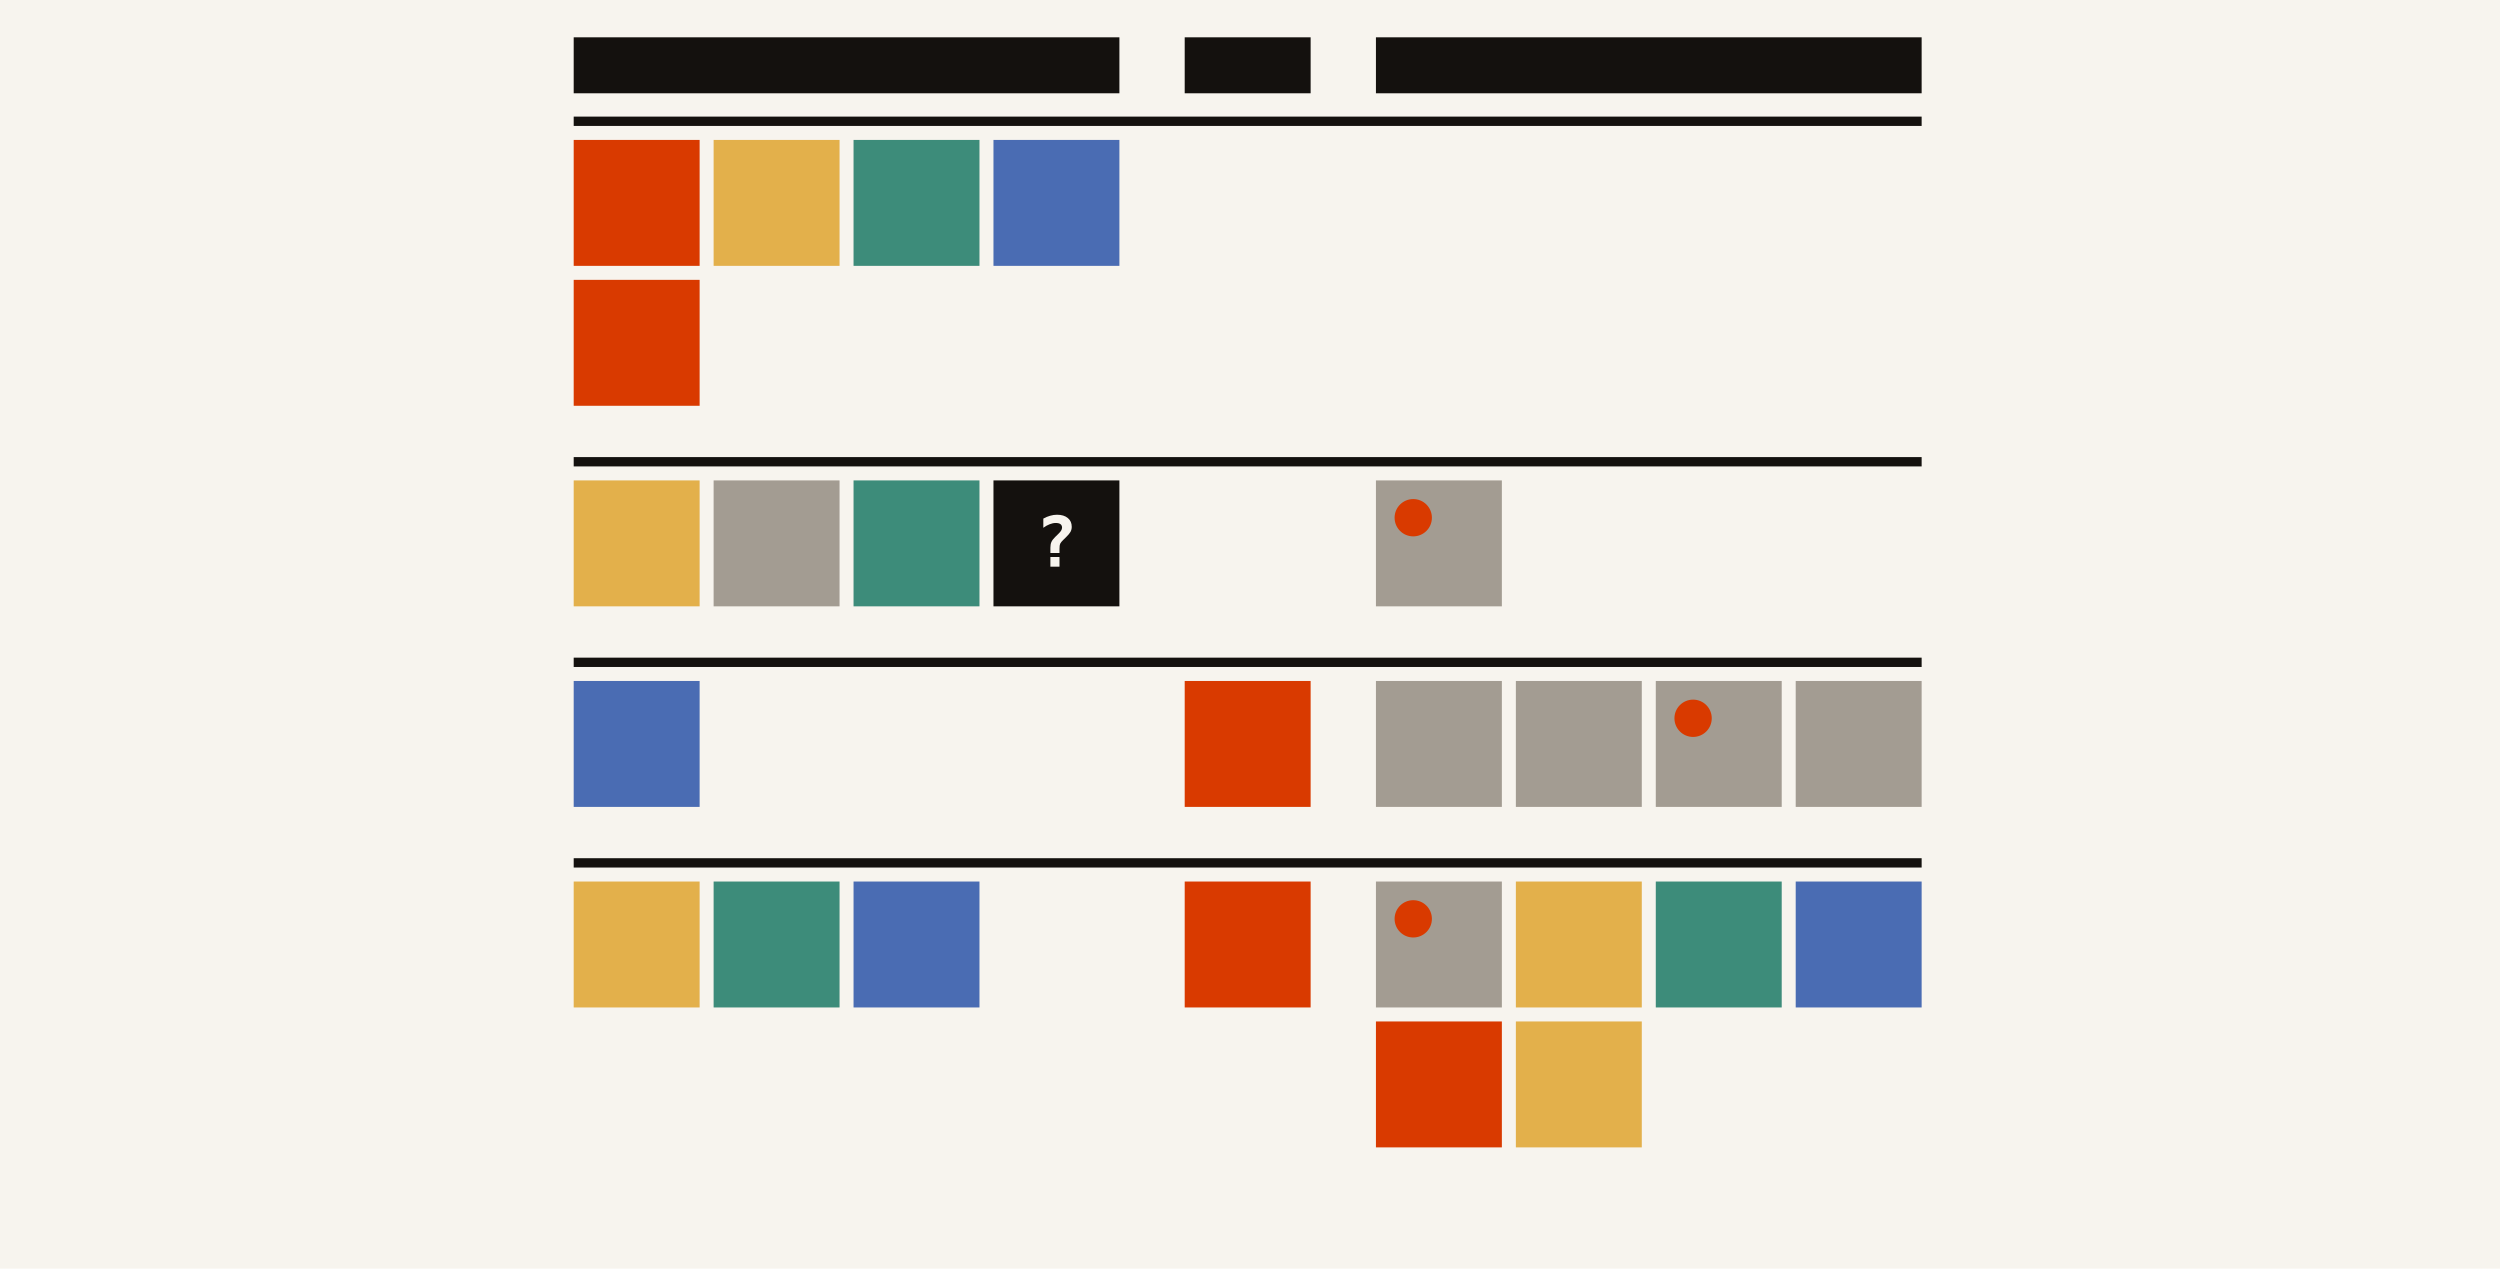
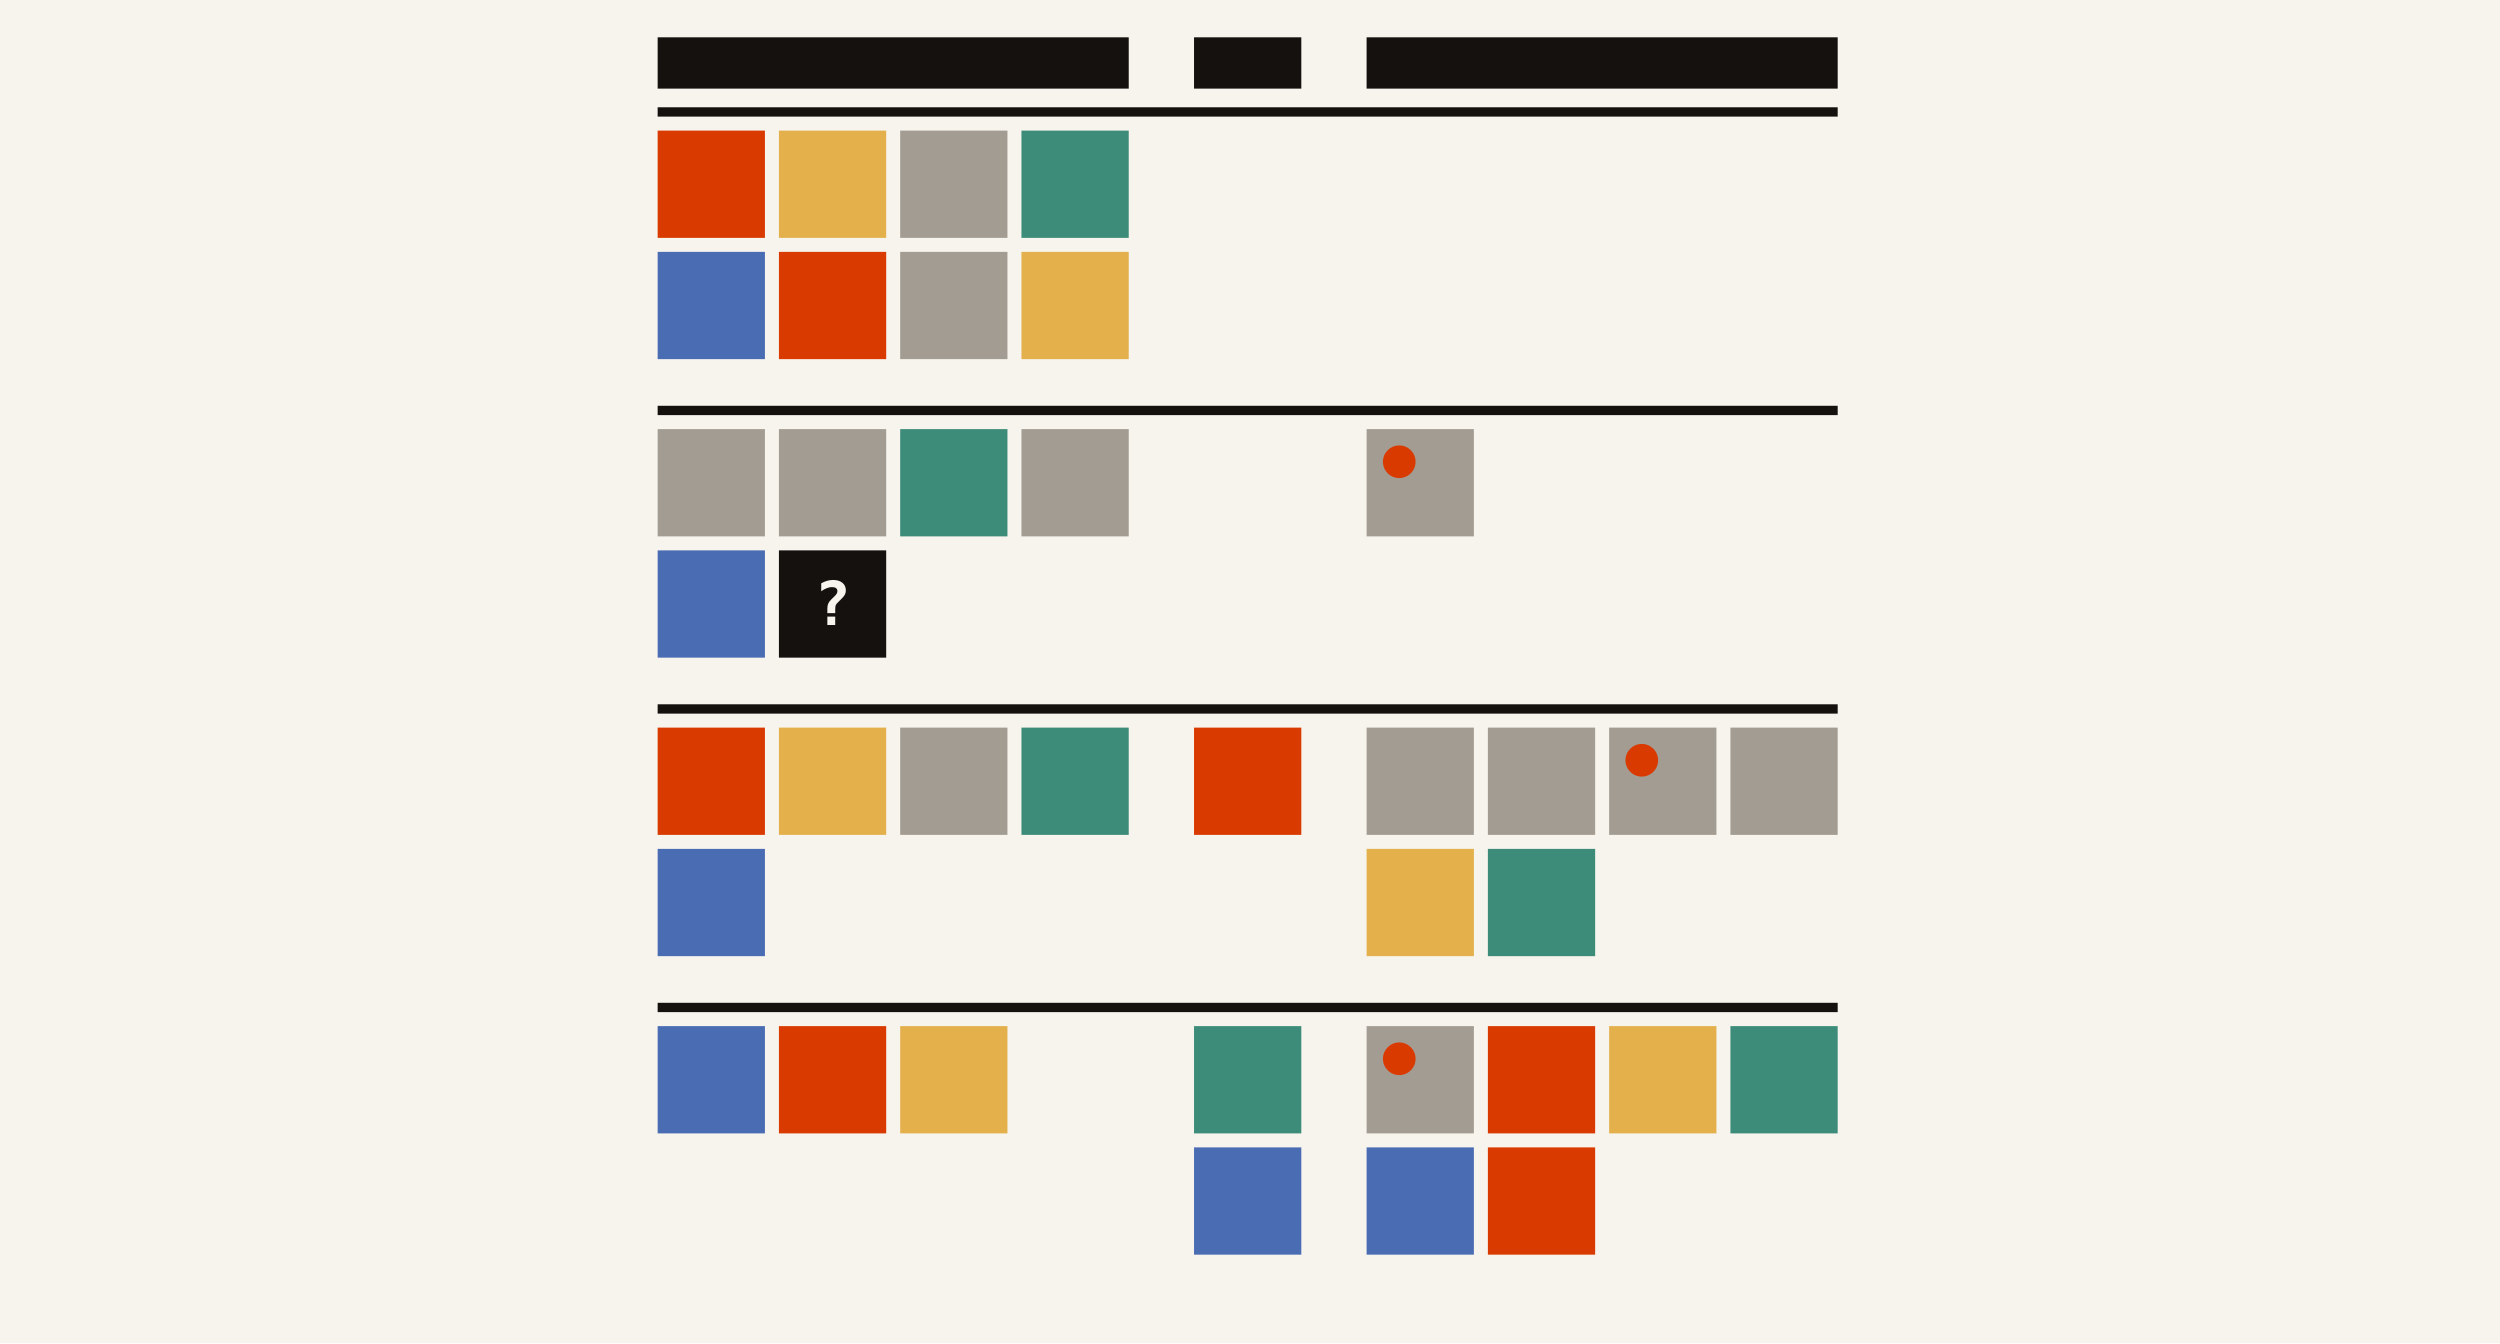
- <svg xmlns="http://www.w3.org/2000/svg" viewBox="0 0 536 272" width="536" height="272" role="img" aria-label="A map of 26 squares in three columns and four rows: coloured squares for toys still alive, grey for silent ones, one with an ember dot, one with a question mark">
-   <rect width="536" height="272" fill="#F7F4EE" />
-   <rect x="123" y="8" width="117" height="12" fill="#14110E" />
-   <rect x="254" y="8" width="27" height="12" fill="#14110E" />
-   <rect x="295" y="8" width="117" height="12" fill="#14110E" />
-   <rect x="123" y="25" width="289" height="2" fill="#14110E" />
-   <rect x="123" y="30" width="27" height="27" fill="#D93A00" />
-   <rect x="153" y="30" width="27" height="27" fill="#E3B04B" />
-   <rect x="183" y="30" width="27" height="27" fill="#3D8C7A" />
-   <rect x="213" y="30" width="27" height="27" fill="#4A6CB3" />
-   <rect x="123" y="60" width="27" height="27" fill="#D93A00" />
-   <rect x="123" y="98" width="289" height="2" fill="#14110E" />
-   <rect x="123" y="103" width="27" height="27" fill="#E3B04B" />
-   <rect x="153" y="103" width="27" height="27" fill="#A39C92" />
-   <rect x="183" y="103" width="27" height="27" fill="#3D8C7A" />
-   <rect x="213" y="103" width="27" height="27" fill="#14110E" />
-   <text x="226.5" y="121.5" text-anchor="middle" font-family="Menlo,monospace" font-weight="700" font-size="15" fill="#F7F4EE">?</text>
-   <rect x="295" y="103" width="27" height="27" fill="#A39C92" />
-   <circle cx="303" cy="111" r="4" fill="#D93A00" />
-   <rect x="123" y="141" width="289" height="2" fill="#14110E" />
-   <rect x="123" y="146" width="27" height="27" fill="#4A6CB3" />
-   <rect x="254" y="146" width="27" height="27" fill="#D93A00" />
-   <rect x="295" y="146" width="27" height="27" fill="#A39C92" />
-   <rect x="325" y="146" width="27" height="27" fill="#A39C92" />
-   <rect x="355" y="146" width="27" height="27" fill="#A39C92" />
-   <circle cx="363" cy="154" r="4" fill="#D93A00" />
-   <rect x="385" y="146" width="27" height="27" fill="#A39C92" />
-   <rect x="123" y="184" width="289" height="2" fill="#14110E" />
-   <rect x="123" y="189" width="27" height="27" fill="#E3B04B" />
-   <rect x="153" y="189" width="27" height="27" fill="#3D8C7A" />
-   <rect x="183" y="189" width="27" height="27" fill="#4A6CB3" />
-   <rect x="254" y="189" width="27" height="27" fill="#D93A00" />
-   <rect x="295" y="189" width="27" height="27" fill="#A39C92" />
-   <circle cx="303" cy="197" r="4" fill="#D93A00" />
-   <rect x="325" y="189" width="27" height="27" fill="#E3B04B" />
-   <rect x="355" y="189" width="27" height="27" fill="#3D8C7A" />
-   <rect x="385" y="189" width="27" height="27" fill="#4A6CB3" />
-   <rect x="295" y="219" width="27" height="27" fill="#D93A00" />
-   <rect x="325" y="219" width="27" height="27" fill="#E3B04B" />
+ <svg xmlns="http://www.w3.org/2000/svg" viewBox="0 0 536 288" width="536" height="288" role="img" aria-label="A map of 38 squares in three columns and four rows: coloured squares for toys still alive, grey for silent ones, three with an ember dot, one with a question mark">
+   <rect width="536" height="288" fill="#F7F4EE" />
+   <rect x="141" y="8" width="101" height="11" fill="#14110E" />
+   <rect x="256" y="8" width="23" height="11" fill="#14110E" />
+   <rect x="293" y="8" width="101" height="11" fill="#14110E" />
+   <rect x="141" y="23" width="253" height="2" fill="#14110E" />
+   <rect x="141" y="28" width="23" height="23" fill="#D93A00" />
+   <rect x="167" y="28" width="23" height="23" fill="#E3B04B" />
+   <rect x="193" y="28" width="23" height="23" fill="#A39C92" />
+   <rect x="219" y="28" width="23" height="23" fill="#3D8C7A" />
+   <rect x="141" y="54" width="23" height="23" fill="#4A6CB3" />
+   <rect x="167" y="54" width="23" height="23" fill="#D93A00" />
+   <rect x="193" y="54" width="23" height="23" fill="#A39C92" />
+   <rect x="219" y="54" width="23" height="23" fill="#E3B04B" />
+   <rect x="141" y="87" width="253" height="2" fill="#14110E" />
+   <rect x="141" y="92" width="23" height="23" fill="#A39C92" />
+   <rect x="167" y="92" width="23" height="23" fill="#A39C92" />
+   <rect x="193" y="92" width="23" height="23" fill="#3D8C7A" />
+   <rect x="219" y="92" width="23" height="23" fill="#A39C92" />
+   <rect x="141" y="118" width="23" height="23" fill="#4A6CB3" />
+   <rect x="167" y="118" width="23" height="23" fill="#14110E" />
+   <text x="178.5" y="134.0" text-anchor="middle" font-family="Menlo,monospace" font-weight="700" font-size="13" fill="#F7F4EE">?</text>
+   <rect x="293" y="92" width="23" height="23" fill="#A39C92" />
+   <circle cx="300" cy="99" r="3.5" fill="#D93A00" />
+   <rect x="141" y="151" width="253" height="2" fill="#14110E" />
+   <rect x="141" y="156" width="23" height="23" fill="#D93A00" />
+   <rect x="167" y="156" width="23" height="23" fill="#E3B04B" />
+   <rect x="193" y="156" width="23" height="23" fill="#A39C92" />
+   <rect x="219" y="156" width="23" height="23" fill="#3D8C7A" />
+   <rect x="141" y="182" width="23" height="23" fill="#4A6CB3" />
+   <rect x="256" y="156" width="23" height="23" fill="#D93A00" />
+   <rect x="293" y="156" width="23" height="23" fill="#A39C92" />
+   <rect x="319" y="156" width="23" height="23" fill="#A39C92" />
+   <rect x="345" y="156" width="23" height="23" fill="#A39C92" />
+   <circle cx="352" cy="163" r="3.5" fill="#D93A00" />
+   <rect x="371" y="156" width="23" height="23" fill="#A39C92" />
+   <rect x="293" y="182" width="23" height="23" fill="#E3B04B" />
+   <rect x="319" y="182" width="23" height="23" fill="#3D8C7A" />
+   <rect x="141" y="215" width="253" height="2" fill="#14110E" />
+   <rect x="141" y="220" width="23" height="23" fill="#4A6CB3" />
+   <rect x="167" y="220" width="23" height="23" fill="#D93A00" />
+   <rect x="193" y="220" width="23" height="23" fill="#E3B04B" />
+   <rect x="256" y="220" width="23" height="23" fill="#3D8C7A" />
+   <rect x="256" y="246" width="23" height="23" fill="#4A6CB3" />
+   <rect x="293" y="220" width="23" height="23" fill="#A39C92" />
+   <circle cx="300" cy="227" r="3.5" fill="#D93A00" />
+   <rect x="319" y="220" width="23" height="23" fill="#D93A00" />
+   <rect x="345" y="220" width="23" height="23" fill="#E3B04B" />
+   <rect x="371" y="220" width="23" height="23" fill="#3D8C7A" />
+   <rect x="293" y="246" width="23" height="23" fill="#4A6CB3" />
+   <rect x="319" y="246" width="23" height="23" fill="#D93A00" />
</svg>
